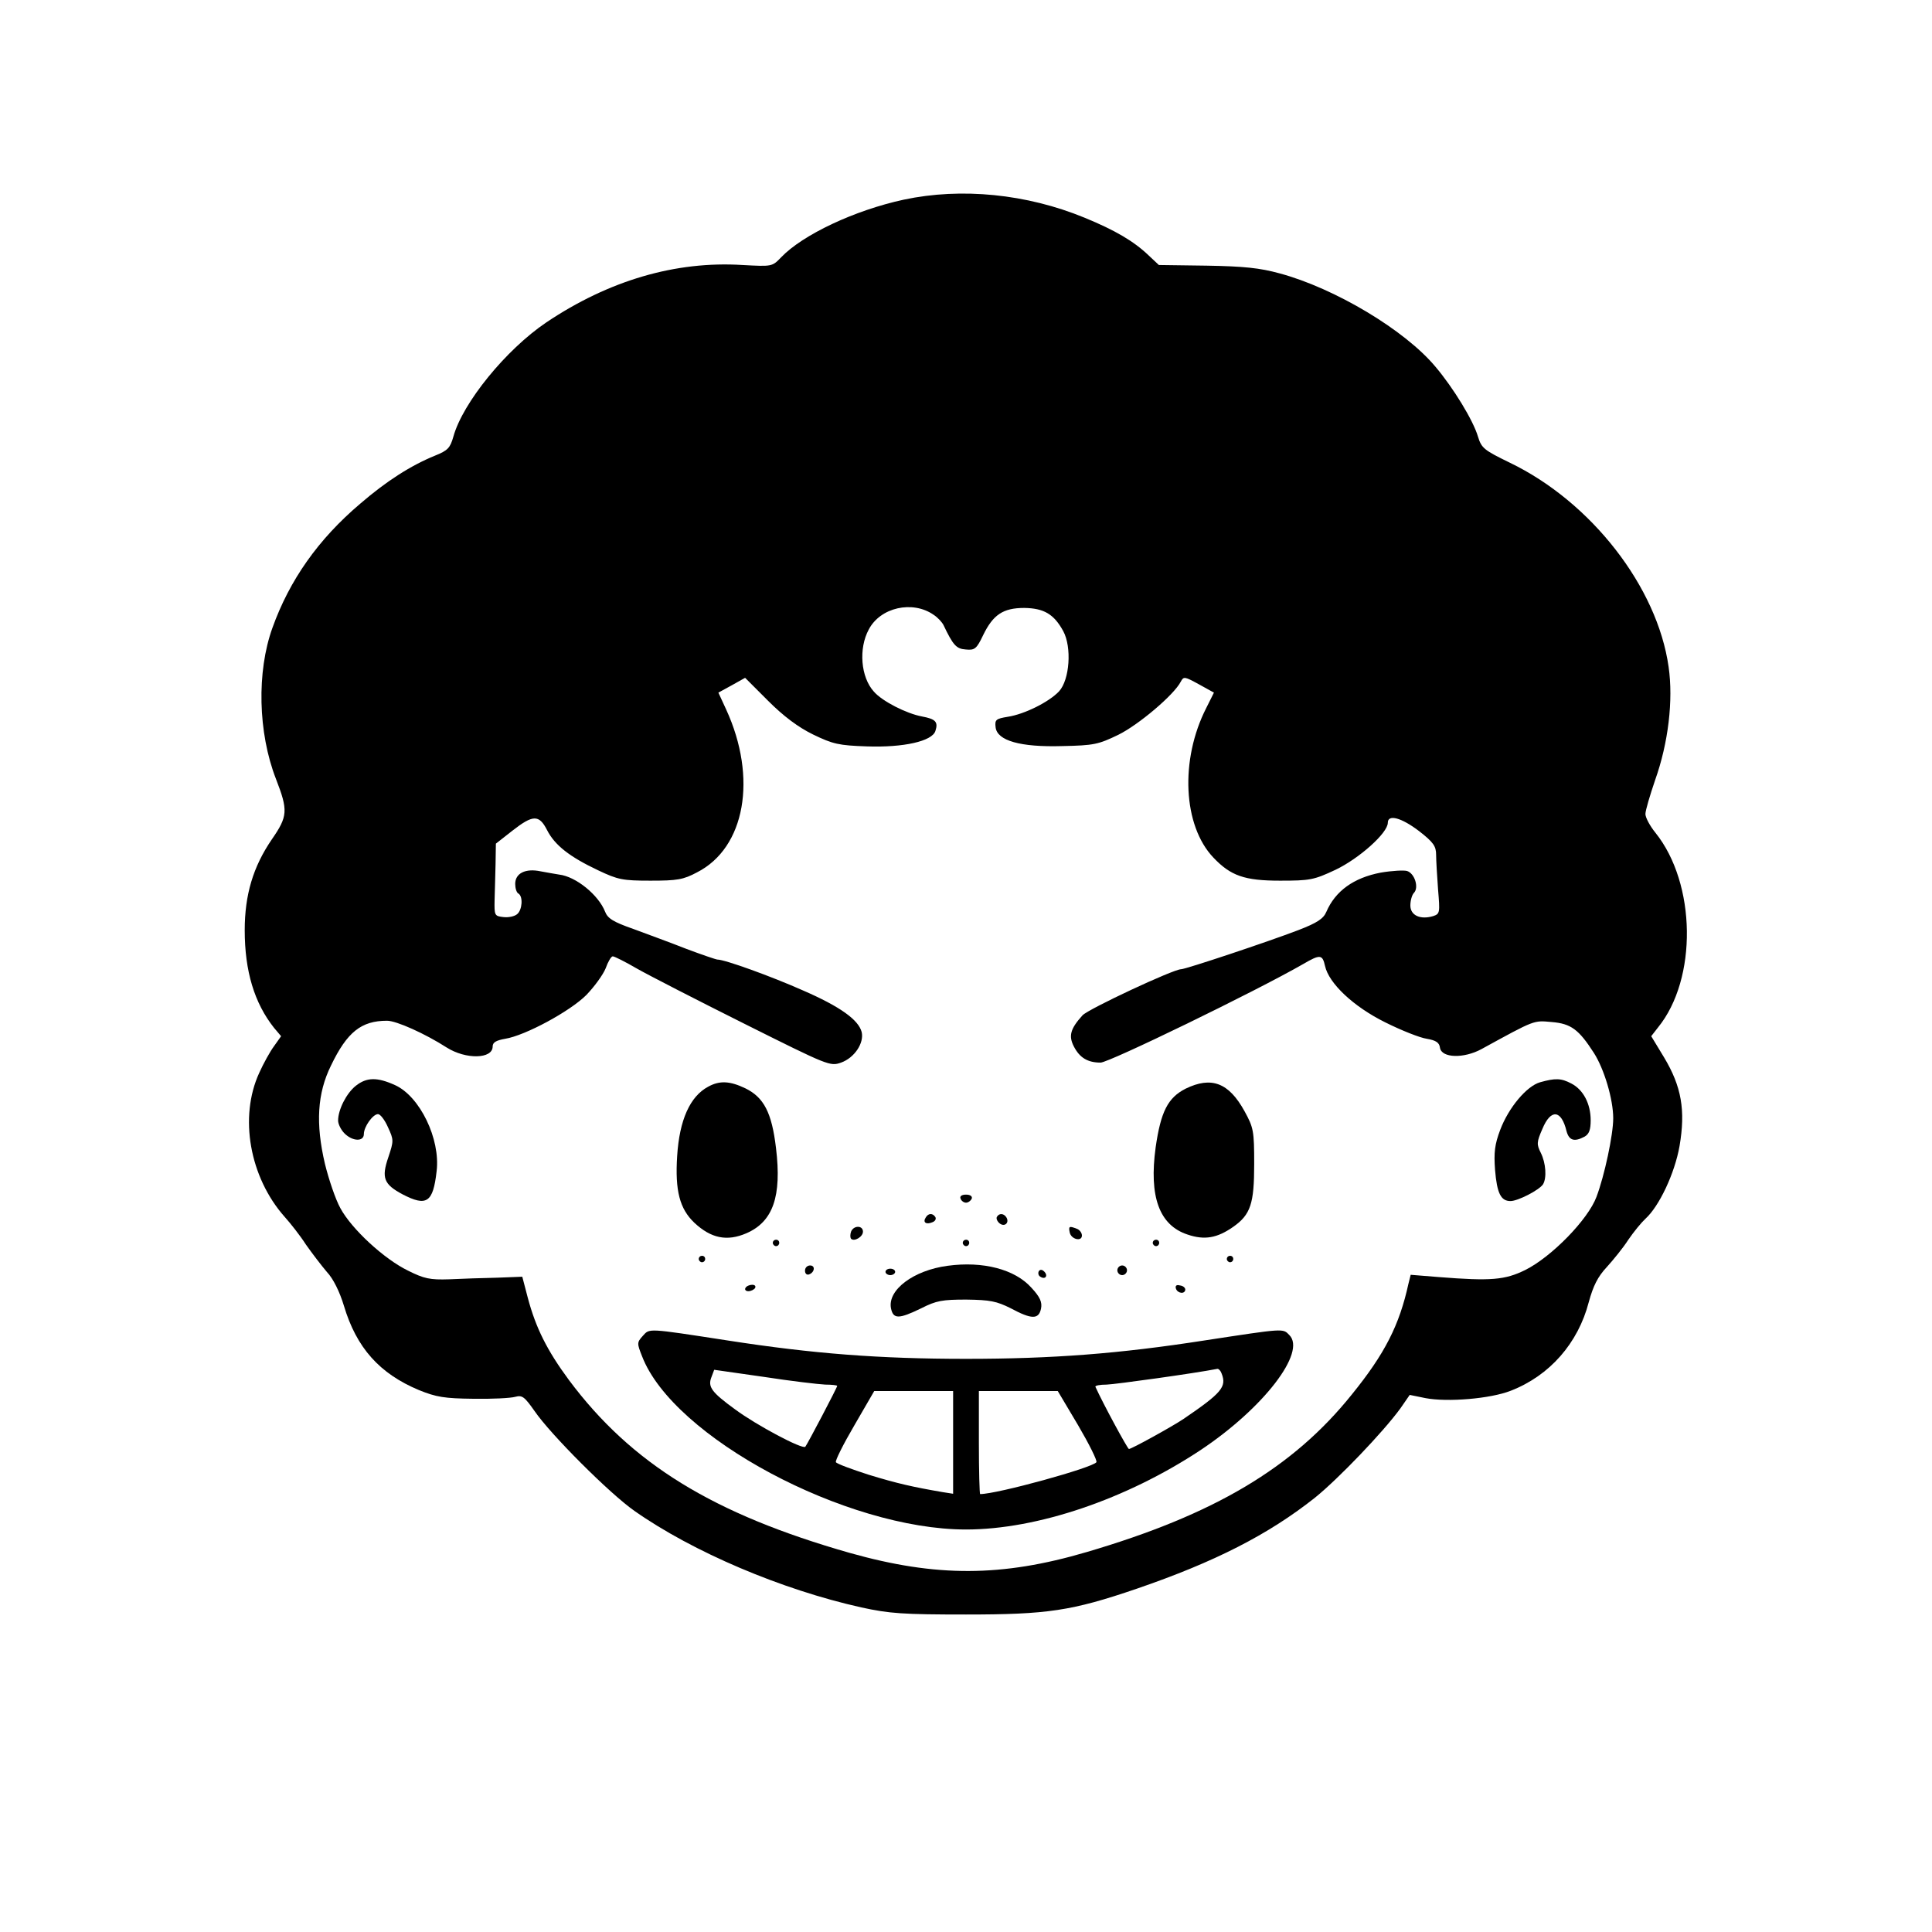
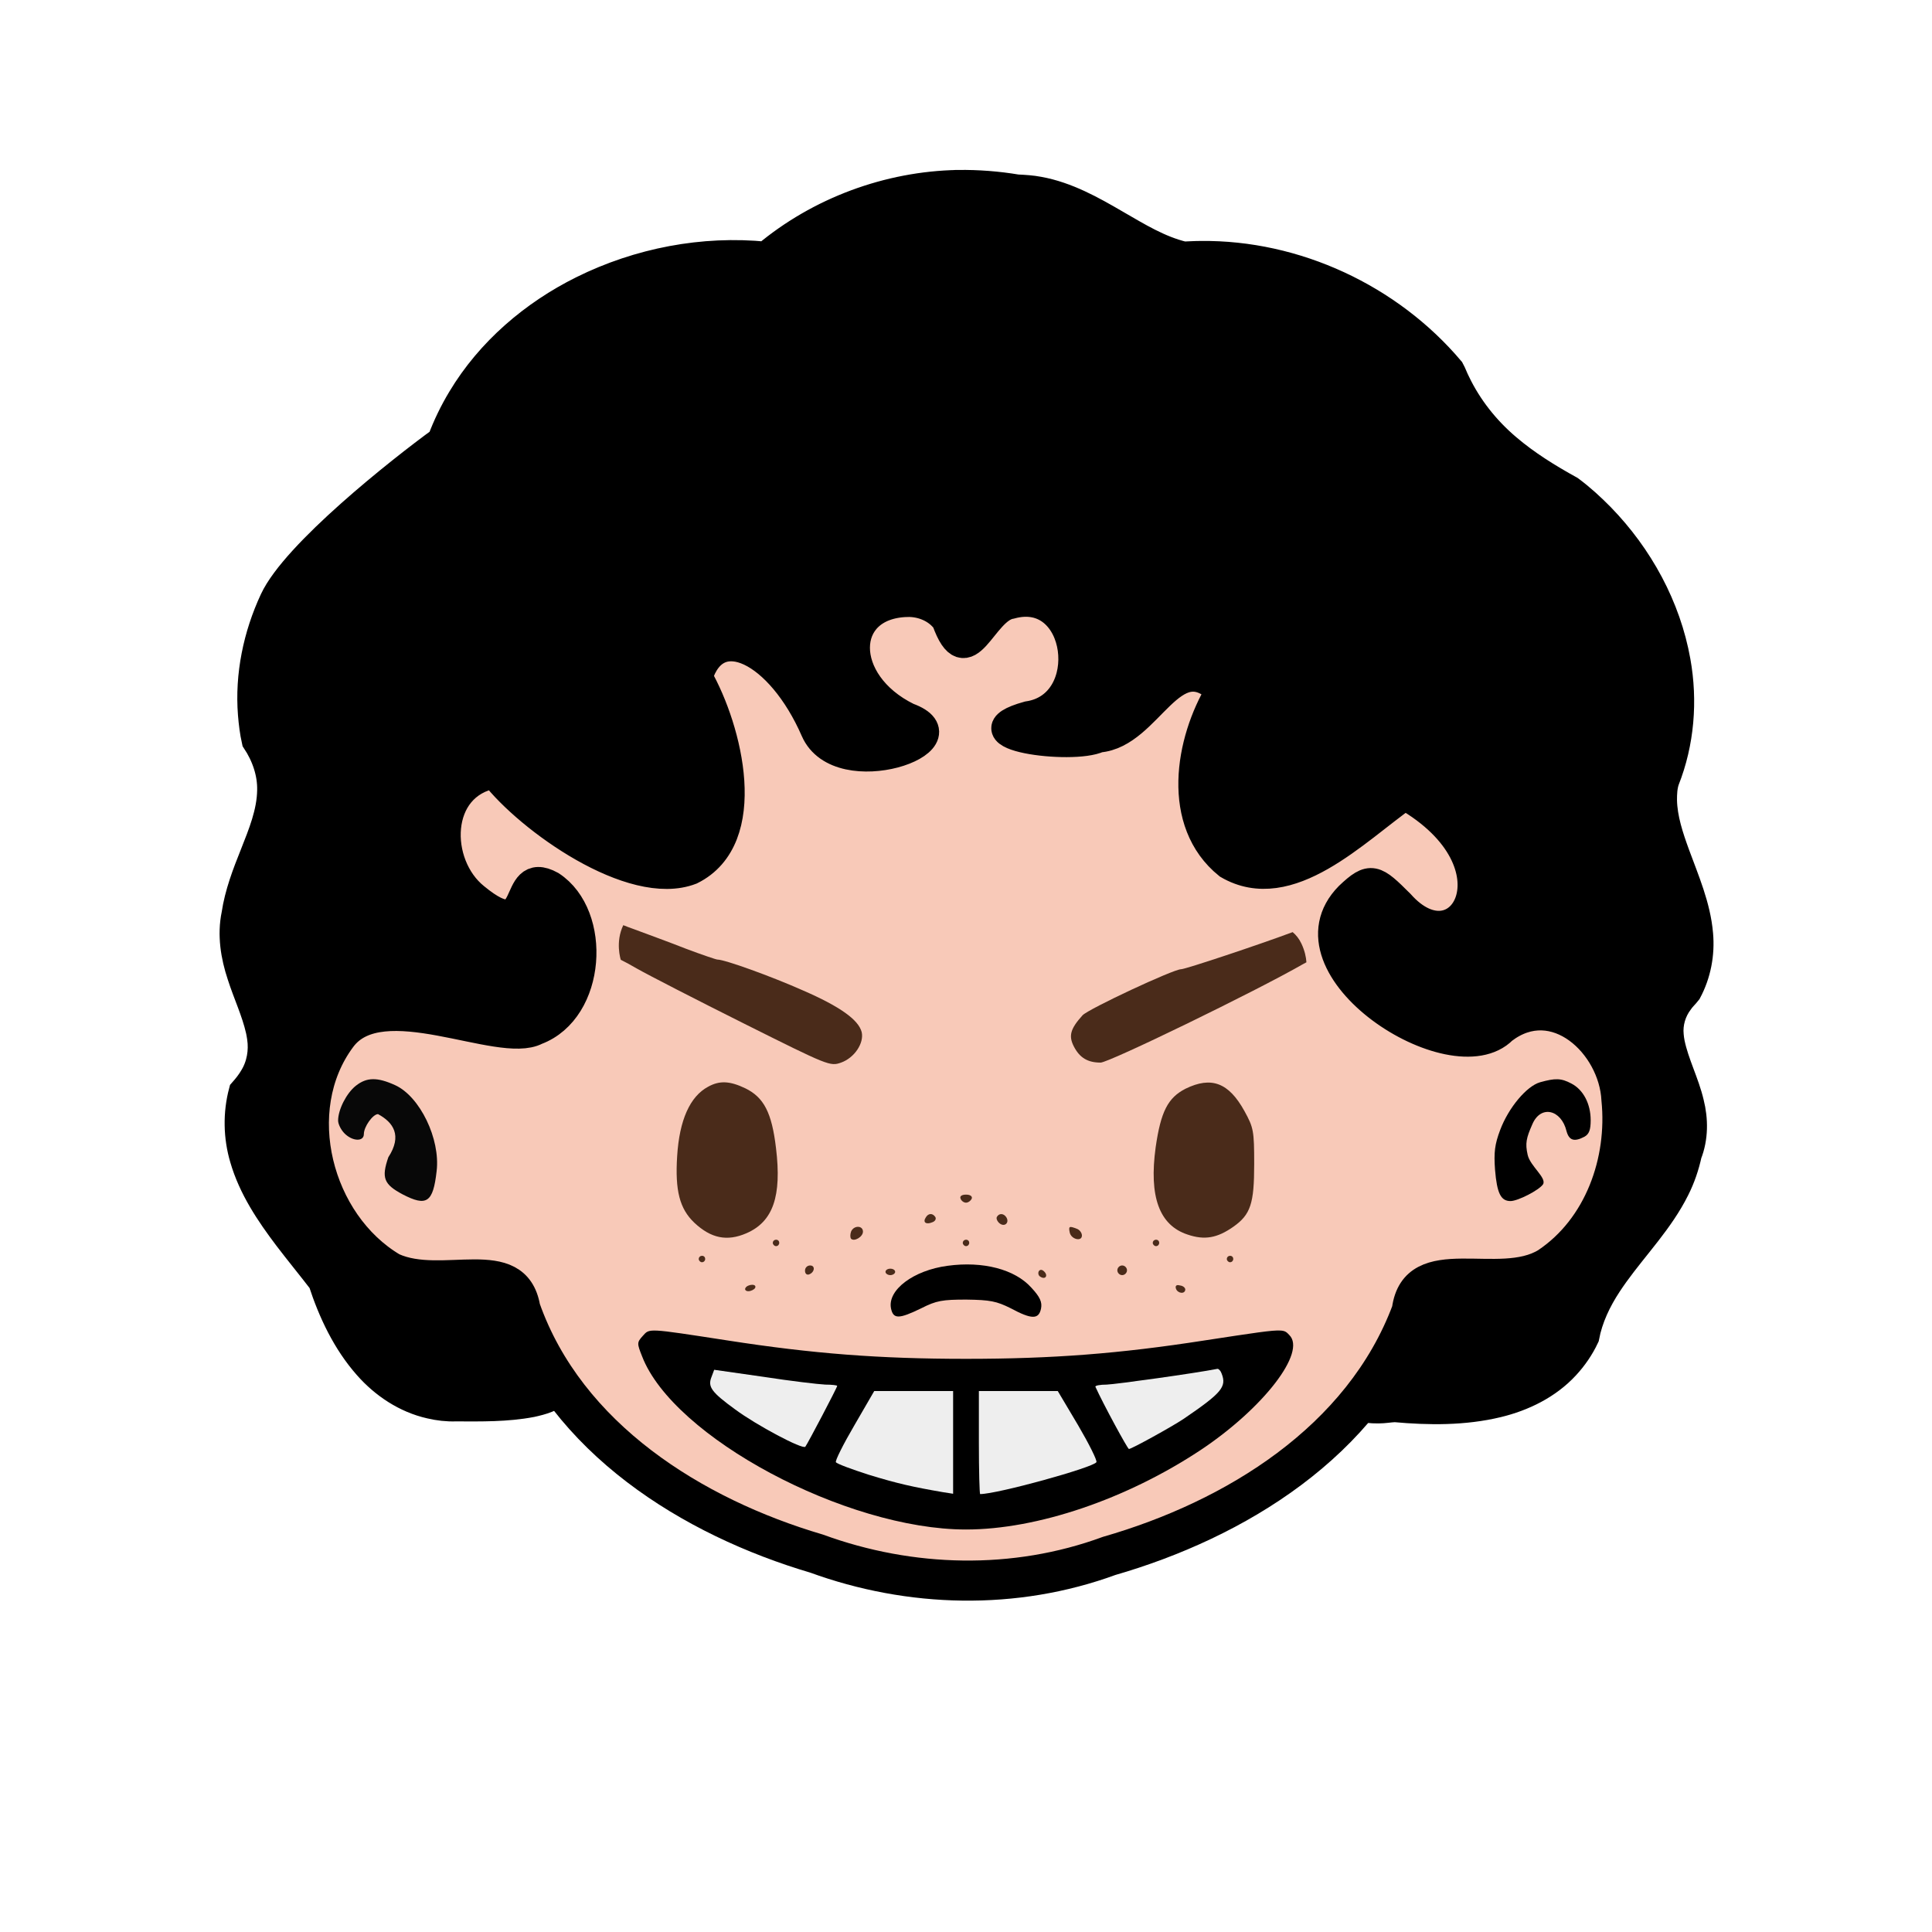
- <svg xmlns="http://www.w3.org/2000/svg" version="1.0" width="600pt" height="600pt" viewBox="0 0 600 600" preserveAspectRatio="xMidYMid meet">
-   <g transform="translate(0,600) scale(0.1,-0.1)" fill="{{colors.primary.default.hex}}" stroke="none">
-     <path d="M2807 5380 c-153 -33 -314 -109 -381 -179 -28 -29 -28 -29 -120 -24 -208 13 -415 -48 -609 -178 -126 -85 -260 -250 -289 -355 -10 -35 -17 -43 -57 -59 -76 -31 -152 -80 -232 -149 -131 -111 -220 -238 -273 -386 -49 -136 -45 -325 11 -469 38 -98 37 -116 -13 -188 -58 -85 -84 -172 -84 -282 0 -127 30 -226 91 -303 l22 -26 -22 -31 c-12 -16 -33 -54 -46 -83 -63 -137 -30 -324 79 -447 18 -20 48 -58 66 -86 19 -27 48 -65 65 -85 20 -21 40 -62 53 -105 39 -131 111 -211 233 -262 54 -22 80 -26 169 -27 58 -1 116 2 130 6 22 6 29 0 60 -44 50 -73 233 -256 310 -310 182 -128 458 -245 705 -300 87 -19 129 -22 325 -22 253 0 328 11 530 80 242 83 409 168 554 283 73 59 211 203 265 277 l29 42 49 -10 c68 -13 202 -2 265 23 121 47 209 148 242 275 14 51 28 79 56 109 20 22 51 60 67 85 17 25 41 54 53 65 43 39 91 141 106 226 19 111 6 185 -48 275 l-40 66 21 27 c123 151 119 447 -8 605 -17 21 -31 47 -31 58 0 11 14 58 30 105 41 115 57 248 42 352 -35 248 -240 512 -493 634 -80 39 -88 45 -99 81 -15 51 -77 152 -132 217 -95 114 -313 244 -484 290 -62 17 -111 22 -227 24 l-148 2 -32 30 c-46 44 -104 78 -199 117 -180 74 -382 94 -561 56z m92 -1289 c14 -9 27 -24 31 -32 30 -63 40 -74 69 -76 28 -3 34 2 54 44 31 64 62 85 128 85 61 -1 92 -19 121 -72 27 -50 20 -151 -13 -187 -31 -33 -107 -71 -159 -79 -37 -6 -41 -9 -38 -33 5 -41 76 -62 208 -58 97 2 111 5 173 35 63 31 173 124 194 165 9 17 12 16 56 -8 l47 -26 -24 -48 c-82 -161 -72 -365 22 -464 54 -57 97 -72 207 -72 93 0 105 2 173 34 73 35 162 114 162 146 0 27 42 16 97 -26 45 -35 53 -47 53 -74 0 -17 3 -66 6 -107 6 -72 6 -76 -15 -83 -40 -12 -71 2 -71 33 0 15 5 33 11 39 16 16 3 60 -21 68 -10 3 -47 1 -82 -5 -84 -16 -141 -57 -169 -122 -9 -21 -28 -34 -88 -57 -94 -36 -349 -121 -363 -121 -24 0 -287 -123 -306 -143 -38 -42 -44 -64 -27 -97 18 -35 43 -50 83 -50 26 0 481 221 629 306 53 31 60 30 68 -6 12 -54 88 -126 187 -175 50 -25 108 -48 129 -51 29 -5 39 -12 41 -28 5 -32 74 -34 129 -4 168 92 161 89 218 84 60 -5 84 -23 131 -96 32 -50 60 -144 60 -203 0 -51 -27 -178 -52 -244 -26 -70 -139 -186 -221 -227 -63 -31 -106 -35 -269 -22 l-87 7 -7 -28 c-28 -128 -73 -217 -176 -344 -183 -228 -428 -373 -823 -489 -265 -78 -468 -78 -735 -3 -425 121 -679 277 -873 537 -68 92 -103 162 -128 256 l-17 65 -78 -3 c-44 -1 -110 -3 -149 -5 -60 -2 -78 2 -128 27 -74 36 -175 129 -210 194 -15 27 -36 89 -48 138 -29 124 -24 218 19 305 50 104 94 139 174 139 29 0 118 -40 185 -83 60 -38 143 -36 143 3 0 13 11 19 39 24 62 10 201 85 252 136 25 26 52 63 60 83 7 20 17 37 22 37 5 0 39 -17 75 -38 37 -21 187 -98 333 -171 262 -131 267 -133 301 -121 42 15 72 61 64 95 -10 38 -67 79 -182 129 -99 44 -243 96 -266 96 -4 0 -48 15 -96 33 -48 19 -122 46 -165 62 -63 22 -80 33 -88 54 -20 51 -90 109 -143 115 -11 2 -37 6 -57 10 -47 10 -79 -6 -79 -39 0 -13 4 -27 10 -30 15 -9 12 -51 -4 -64 -8 -7 -27 -11 -43 -9 -27 3 -28 5 -27 53 1 28 2 78 3 112 l1 63 51 40 c64 50 83 51 108 2 24 -47 70 -83 159 -125 61 -29 76 -32 162 -32 83 0 102 3 145 26 149 76 188 293 90 506 l-24 52 42 23 41 23 71 -71 c48 -48 93 -82 140 -105 62 -30 80 -34 167 -37 114 -4 203 16 213 48 9 28 1 37 -42 45 -48 9 -123 47 -149 77 -41 45 -48 134 -16 193 36 69 136 91 201 46z" />
-     <path d="M1105 2628 c-29 -23 -55 -74 -55 -108 0 -11 9 -29 20 -40 25 -25 60 -26 60 -2 0 23 28 62 44 62 7 0 21 -18 31 -41 18 -39 18 -42 1 -93 -22 -64 -14 -84 44 -115 75 -39 95 -26 106 72 12 100 -52 232 -129 267 -55 25 -88 25 -122 -2z" />
-     <path d="M4783 2639 c-42 -12 -98 -79 -124 -148 -17 -45 -20 -70 -16 -124 6 -73 18 -97 48 -97 23 0 89 34 101 52 12 20 9 66 -7 98 -13 26 -13 33 5 74 26 63 59 60 75 -7 8 -29 24 -34 56 -17 14 8 19 21 19 51 0 51 -23 95 -60 114 -32 17 -50 17 -97 4z" />
-     <path d="M2199 2625 c-56 -30 -89 -103 -96 -215 -7 -108 8 -164 53 -207 52 -49 102 -59 162 -33 83 36 110 115 92 264 -13 111 -38 158 -95 186 -48 23 -80 25 -116 5z" />
-     <path d="M3682 2619 c-55 -28 -77 -71 -93 -182 -21 -153 11 -242 99 -271 53 -18 92 -11 142 24 54 38 65 72 65 195 0 103 -2 113 -30 164 -49 89 -103 109 -183 70z" />
-     <path d="M2983 2278 c2 -7 10 -13 17 -13 7 0 15 6 18 13 2 7 -5 12 -18 12 -13 0 -20 -5 -17 -12z" />
-     <path d="M2875 2219 c-10 -15 1 -23 20 -15 9 3 13 10 10 16 -8 13 -22 13 -30 -1z" />
-     <path d="M3096 2221 c-3 -5 1 -14 8 -20 16 -13 32 2 21 19 -8 12 -22 13 -29 1z" />
-     <path d="M2643 2175 c-3 -9 -3 -18 0 -22 10 -10 37 6 37 22 0 20 -29 20 -37 0z" />
-     <path d="M3322 2173 c4 -22 38 -30 38 -10 0 8 -7 18 -16 21 -23 9 -26 8 -22 -11z" />
-     <path d="M2400 2140 c0 -5 5 -10 10 -10 6 0 10 5 10 10 0 6 -4 10 -10 10 -5 0 -10 -4 -10 -10z" />
-     <path d="M2990 2140 c0 -5 5 -10 10 -10 6 0 10 5 10 10 0 6 -4 10 -10 10 -5 0 -10 -4 -10 -10z" />
-     <path d="M3580 2140 c0 -5 5 -10 10 -10 6 0 10 5 10 10 0 6 -4 10 -10 10 -5 0 -10 -4 -10 -10z" />
-     <path d="M2170 2090 c0 -5 5 -10 10 -10 6 0 10 5 10 10 0 6 -4 10 -10 10 -5 0 -10 -4 -10 -10z" />
-     <path d="M3810 2090 c0 -5 5 -10 10 -10 6 0 10 5 10 10 0 6 -4 10 -10 10 -5 0 -10 -4 -10 -10z" />
-     <path d="M2943 2069 c-106 -14 -187 -75 -176 -132 7 -34 24 -34 94 0 47 24 66 27 140 27 74 -1 94 -5 138 -27 65 -35 87 -35 94 -1 4 20 -3 36 -30 65 -51 57 -150 83 -260 68z" />
-     <path d="M2500 2054 c0 -9 5 -14 12 -12 18 6 21 28 4 28 -9 0 -16 -7 -16 -16z" />
-     <path d="M3470 2055 c0 -8 7 -15 15 -15 8 0 15 7 15 15 0 8 -7 15 -15 15 -8 0 -15 -7 -15 -15z" />
-     <path d="M2750 2050 c0 -5 7 -10 15 -10 8 0 15 5 15 10 0 6 -7 10 -15 10 -8 0 -15 -4 -15 -10z" />
-     <path d="M3226 2052 c-3 -6 -1 -14 5 -17 15 -10 25 3 12 16 -7 7 -13 7 -17 1z" />
-     <path d="M2315 2000 c-3 -5 1 -10 9 -10 8 0 18 5 21 10 3 6 -1 10 -9 10 -8 0 -18 -4 -21 -10z" />
-     <path d="M3652 1998 c5 -15 28 -18 29 -3 0 6 -7 12 -17 13 -10 3 -15 -1 -12 -10z" />
-     <path d="M1996 1851 c-18 -20 -18 -23 -2 -63 96 -251 633 -538 1006 -538 221 0 498 94 729 247 195 130 329 304 275 357 -20 21 -15 21 -264 -17 -264 -41 -471 -57 -740 -57 -269 0 -476 16 -740 57 -253 39 -242 38 -264 14z m567 -151 c20 0 37 -2 37 -4 0 -5 -92 -180 -99 -189 -9 -9 -152 67 -218 116 -73 53 -85 70 -74 99 l9 24 154 -22 c84 -13 170 -23 191 -24z m1231 34 c16 -41 0 -60 -119 -141 -36 -24 -161 -93 -169 -93 -4 0 -80 140 -104 193 -2 4 14 7 35 7 28 1 273 35 344 49 4 0 10 -6 13 -15z m-834 -214 l0 -159 -32 5 c-93 16 -142 27 -230 54 -53 17 -99 34 -102 39 -3 4 23 56 57 114 l62 107 123 0 122 0 0 -160z m388 54 c34 -58 60 -110 57 -115 -11 -17 -308 -99 -361 -99 -2 0 -4 72 -4 160 l0 160 123 0 122 0 63 -106z" />
+ <svg xmlns="http://www.w3.org/2000/svg" version="1.0" width="600pt" height="600pt" viewBox="0 0 600 600" preserveAspectRatio="xMidYMid meet" id="svg23">
+   <defs id="defs23">
+     <linearGradient id="swatch25">
+       <stop style="stop-color:#7bc144;stop-opacity:1;" offset="0" id="stop25" />
+       <stop style="stop-color:#7bc144;stop-opacity:1;" offset="1" id="stop26" />
+     </linearGradient>
+   </defs>
+   <path id="path23" style="opacity:1;fill:#f8c9b8;fill-opacity:1;stroke:#000000;stroke-width:15.8;stroke-dasharray:none;stroke-opacity:1" d="m 281.617,187.059 c -21.208,0.658 -19.253,33.377 0.252,35.708 19.489,7.047 -21.777,11.334 -28.699,3.996 -10.69,-4.765 -24.289,-27.763 -31.031,-10.157 9.315,16.373 12.298,43.722 -7.585,53.603 -18.235,7.046 -37.401,-3.593 -48.109,-17.499 -15.893,1.001 -18.948,25.394 -10.514,33.573 13.037,7.992 2.209,-18.382 15.15,-11.248 14.259,9.328 12.563,38.494 -4.58,44.952 -11.332,5.956 -48.16,-14.374 -60.498,2.498 -16.534,22.259 -7.356,57.333 15.966,71.112 15.411,6.986 38.167,-5.648 41.27,12.528 13.846,39.291 52.597,63.484 90.894,74.772 28.811,10.531 60.882,11.338 89.792,0.717 38.933,-11.22 78.084,-35.244 92.866,-74.794 2.602,-19.765 28.82,-5.727 43.38,-14.752 16.368,-10.953 23.642,-31.573 21.713,-50.588 -0.856,-17.146 -18.978,-34.193 -35.184,-21.787 -15.393,15.653 -69.54,-19.147 -47.689,-41.322 6.741,-6.398 16.802,-9.744 15.762,2.394 18.646,20.994 19.953,-30.698 0.484,-24.654 -15.81,9.628 -34.999,23.346 -53.832,12.354 -16.227,-13.108 -12.074,-38.071 -2.44,-53.976 -15.154,-14.685 -22.155,13.462 -37.793,14.662 -8.216,3.919 -43.488,-0.821 -21.899,-6.83 21.529,-3.147 16.871,-40.786 -5.409,-34.651 -8.986,1.432 -13.546,23.056 -20.015,4.998 -2.779,-3.817 -7.613,-5.768 -12.25,-5.607 z" />
+   <path id="path42" style="fill:{{colors.on_primary.default.hex}};stroke:#000000;stroke-width:8.7;stroke-dasharray:none;stroke-opacity:1" d="m 297.557,57.131 c -21.658,0.388 -43.129,8.348 -59.729,22.279 -19.452,-1.952 -39.388,1.888 -56.883,10.559 -15.304,7.59 -28.842,19.164 -37.662,33.889 -2.48,4.116 -4.58,8.462 -6.257,12.966 -12.711,9.256 -45.329,35.062 -52.063,49.558 -5.12,10.999 -7.676,23.276 -6.721,35.408 0.227,2.754 0.558,5.526 1.163,8.215 3.018,4.548 4.929,9.934 4.805,15.435 -0.099,6.977 -2.822,13.533 -5.34,19.926 -2.419,6.038 -4.783,12.176 -5.741,18.645 -1.315,6.297 -0.266,12.828 1.748,18.858 1.83,5.742 4.473,11.225 5.801,17.124 0.122,0.589 0.298,1.501 0.392,2.224 0.641,4.234 -0.133,8.686 -2.368,12.359 -0.932,1.611 -2.093,3.075 -3.326,4.464 -1.804,6.773 -1.665,14.024 0.332,20.738 2.626,9.065 7.964,17.026 13.604,24.477 3.501,4.602 7.184,9.062 10.703,13.65 3.088,9.487 7.442,18.755 14.095,26.283 5.118,5.816 11.891,10.332 19.505,12.051 2.595,0.62 5.262,0.924 7.93,0.837 7.836,0.026 15.748,0.176 23.48,-1.294 3.195,-0.702 6.62,-1.609 8.93,-4.084 1.181,-1.299 1.782,-3.159 1.493,-4.878 -1.903,-2.77 -3.585,-5.689 -5.231,-8.612 -0.597,-0.443 -0.724,-1.136 -0.874,-1.819 -1.737,-3.444 -3.338,-6.967 -4.65,-10.672 -0.584,-3.587 -2.355,-7.179 -5.551,-9.107 -3.73,-2.303 -8.279,-2.457 -12.537,-2.443 -6.76,0.056 -13.643,0.929 -20.304,-0.672 -1.938,-0.466 -3.835,-1.172 -5.441,-2.378 -9.748,-6.481 -16.578,-16.819 -19.729,-28.007 -1.157,-4.031 -1.768,-8.203 -1.985,-12.387 -0.068,-1.023 -0.039,-2.361 0.004,-3.45 0.034,-1.061 0.115,-2.129 0.205,-3.264 0.655,-6.695 2.588,-13.434 6.541,-18.952 1.853,-2.487 4.08,-4.826 6.96,-6.104 2.937,-1.488 6.29,-1.68 9.52,-1.787 8.538,-0.023 16.875,2.083 25.2,3.715 4.903,0.93 9.875,1.988 14.893,1.66 1.847,-0.101 3.629,-0.65 5.288,-1.445 5.755,-2.392 10.016,-7.503 12.3,-13.202 2.932,-7.29 3.311,-15.648 0.814,-23.118 -1.569,-4.693 -4.556,-9.011 -8.795,-11.656 -1.288,-0.959 -2.334,-2.345 -3.93,-2.813 -2.467,0.624 -5.064,1.526 -6.727,3.561 -3.382,-10.484 -6.751,-20.972 -10.154,-31.449 0.542,-0.177 1.094,-0.32 1.648,-0.449 5.362,6.507 11.887,11.961 18.734,16.838 7.776,5.391 16.172,10.112 25.325,12.692 5.693,1.552 11.906,2.228 17.585,0.254 5.363,-2.284 9.46,-7.021 11.461,-12.444 2.548,-6.784 2.543,-14.232 1.591,-21.327 -1.258,-8.831 -4.003,-17.443 -7.947,-25.439 -0.414,-0.813 -0.829,-1.627 -1.279,-2.421 1.022,-3.059 2.874,-6.237 6.074,-7.369 3.303,-1.131 6.851,0.148 9.71,1.858 0.874,0.525 1.722,1.116 2.447,1.675 5.662,4.429 9.847,10.462 13.147,16.783 1.207,2.33 2.183,4.771 3.503,7.043 1.205,2.256 2.409,4.512 3.614,6.768 4.566,2.008 9.788,2.421 14.614,1.165 6.079,-1.565 11.617,-5.232 15.417,-10.229 0.735,-0.984 1.232,-2.123 2.255,-2.853 1.571,-1.505 3.399,-2.786 4.687,-4.559 0.465,-0.723 0.466,-1.786 -0.273,-2.322 -0.374,-0.576 -1.19,-0.247 -1.767,-0.407 -1.158,-0.086 -2.272,-0.186 -3.336,-0.318 -4.774,-0.605 -9.636,-1.51 -13.917,-3.807 -2.046,-1.11 -3.988,-2.779 -4.621,-5.102 -1.993,-3.656 -3.209,-8.119 -1.792,-12.189 1.132,-3.328 4.187,-5.618 7.453,-6.623 2.21,-0.717 4.545,-1.025 6.861,-1.085 3.828,0.094 7.736,1.744 10.082,4.842 0.405,0.972 0.698,2.042 1.303,2.896 1.943,1.973 4.081,4.204 6.977,4.554 0.605,0.064 1.092,-0.55 1.601,-0.847 1.957,-1.622 3.5,-3.683 5.065,-5.662 0.399,-0.817 0.581,-1.782 1.397,-2.3 2.73,-2.496 6.458,-4.288 10.228,-3.66 2.129,0.406 4.325,0.862 6.117,2.162 3.958,2.729 5.938,7.542 6.373,12.199 0.831,4.287 0.09,9.092 -2.892,12.428 -1.481,1.639 -3.04,3.284 -5.069,4.246 -1.596,0.87 -3.395,1.204 -5.148,1.578 -1.809,0.561 -3.693,1.1 -5.27,2.172 -1.246,0.916 -2.019,2.705 -1.189,4.143 1.095,1.851 3.306,2.556 5.246,3.158 3.19,0.9 6.515,1.197 9.81,1.426 4.368,0.259 8.79,0.067 13.084,-0.794 0.889,-0.306 1.768,-0.565 2.699,-0.699 2.667,-0.636 5.253,-1.887 7.201,-3.845 4.004,-3.311 7.747,-6.931 11.835,-10.143 2.39,-2.188 5.161,-4.449 8.55,-4.589 1.178,-0.256 2.45,0.005 3.358,0.816 1.187,0.569 2.291,1.304 3.286,2.166 -1.76,3.457 -3.541,6.932 -4.803,10.628 -1.517,4.303 -2.512,8.79 -3.051,13.317 -0.402,4.153 -0.283,8.366 0.48,12.456 0.831,4.385 2.486,8.717 5.13,12.375 2.191,3.093 5.132,5.676 8.483,7.444 5.244,2.333 11.28,2.372 16.744,0.806 7.531,-2.117 14.172,-6.466 20.456,-10.997 5.37,-3.906 10.471,-8.168 15.857,-12.053 6.345,3.761 12.284,8.623 16.067,15.049 2.576,4.392 4.082,9.761 2.741,14.802 -0.827,3.279 -3.305,6.356 -6.749,7.011 -1.84,0.391 -3.745,0.04 -5.484,-0.606 -2.653,0.774 -5.315,-0.569 -7.442,-2.062 -0.32,-0.324 0.328,-0.918 0.387,-1.354 0.08,-0.517 0.879,-1.173 0.273,-1.559 -2.417,-2.309 -4.661,-4.906 -7.599,-6.576 -1.008,-0.523 -2.185,-0.865 -3.311,-0.735 -3.506,1.744 -6.778,4.053 -9.393,6.978 -2.758,3.625 -4.013,8.352 -3.306,12.861 0.899,6.014 4.401,11.289 8.494,15.638 5.573,5.849 12.465,10.383 19.899,13.505 3.776,0.922 7.575,1.775 11.275,2.975 5.294,-0.432 10.321,-2.285 15.369,-3.807 3.547,-2.754 8.1,-4.411 12.62,-3.828 1.561,0.147 3.053,0.654 4.531,1.129 3.428,0.433 6.574,2.389 8.549,5.211 1.054,1.377 1.747,2.977 2.514,4.515 2.757,4.246 4.41,9.214 4.613,14.28 0.255,2.728 0.3,5.473 0.173,8.209 -0.027,0.432 -0.075,1.239 -0.119,1.814 -0.847,10.447 -4.458,20.782 -10.946,29.076 -0.646,0.814 -1.476,1.814 -2.248,2.654 -0.801,0.873 -1.859,1.952 -2.729,2.733 -1.484,1.37 -3.086,2.647 -4.68,3.747 -3.96,2.704 -8.89,3.336 -13.571,3.516 -6.379,0.277 -12.815,-0.536 -19.152,0.48 -3.67,0.581 -7.397,2.245 -9.494,5.443 -1.358,1.966 -2.01,4.317 -2.381,6.648 -0.696,1.899 -1.593,3.73 -2.34,5.598 -0.072,1.782 -1.053,3.366 -1.883,4.894 -1.345,2.33 -3.093,4.389 -4.433,6.72 -1.568,2.48 -3.213,4.827 -5.003,7.186 -0.737,1.588 -1.081,3.698 0.225,5.098 1.593,1.645 4.073,1.695 6.215,1.689 1.708,0.005 3.404,-0.318 5.098,-0.395 10.62,0.964 21.478,1.068 31.904,-1.445 7.907,-1.911 15.568,-5.647 21.14,-11.686 2.468,-2.657 4.552,-5.694 6.093,-8.972 1.111,-5.933 3.763,-11.467 7.066,-16.48 0.635,-0.962 1.428,-2.124 2.159,-3.137 6.305,-8.758 13.994,-16.612 18.84,-26.351 1.732,-3.427 2.977,-7.089 3.797,-10.834 1.987,-5.028 1.987,-10.652 0.675,-15.848 -1.492,-6.337 -4.629,-12.164 -5.958,-18.545 -0.163,-0.792 -0.304,-1.847 -0.351,-2.489 -0.376,-3.768 0.767,-7.615 3.064,-10.616 0.73,-1.083 1.731,-1.964 2.515,-2.988 2.906,-5.416 4.101,-11.683 3.544,-17.794 -0.739,-8.677 -4.273,-16.743 -7.24,-24.827 -1.936,-5.333 -3.843,-10.958 -3.971,-16.755 -0.004,-2.111 0.082,-4.288 0.778,-6.295 4.611,-11.639 5.644,-24.566 3.44,-36.859 -3.005,-16.907 -11.618,-32.594 -23.549,-44.856 -2.978,-3.024 -6.122,-5.91 -9.531,-8.439 -6.875,-3.798 -13.546,-7.909 -19.553,-13.035 -6.589,-5.591 -12.084,-12.501 -15.805,-20.315 -0.65,-1.249 -1.1,-2.612 -1.774,-3.835 -18.963,-22.455 -48.115,-36.063 -77.547,-35.731 -1.772,-7.22e-4 -3.549,0.13 -5.313,0.186 -7.62,-1.805 -14.351,-5.997 -21.06,-9.862 -7.502,-4.377 -15.279,-8.733 -23.925,-10.304 -2.233,-0.433 -4.509,-0.562 -6.773,-0.668 -6.036,-1.014 -12.162,-1.483 -18.282,-1.404 z M 144.906,257.42 c 2.086,7.416 4.223,14.818 6.242,22.252 -2.841,-1.986 -5.53,-4.305 -7.343,-7.3 -3.676,-5.871 -4.899,-13.418 -2.646,-20.034 0.377,-1.067 0.846,-2.104 1.427,-3.076 0.773,2.719 1.547,5.439 2.32,8.158 z" />
+   <path id="path1" style="opacity:1;fill:#f8c9b8;fill-opacity:1;stroke:#000000;stroke-width:9.1;stroke-dasharray:none;stroke-opacity:1" d="m 281.617,187.059 c -21.208,0.658 -21.542,25.028 0.252,35.708 19.489,7.047 -21.104,21.433 -28.699,3.996 -10.824,-24.828 -30.753,-34.9 -36.417,-16.486 9.315,16.373 17.684,50.05 -2.199,59.932 -18.235,7.046 -50.327,-15.981 -61.036,-29.887 -18.791,3.339 -18.869,28.145 -6.056,38.419 19.365,15.937 10.677,-10.84 23.618,-3.706 14.259,9.328 12.563,38.494 -4.58,44.952 -11.332,5.956 -48.16,-14.374 -60.498,2.498 -16.534,22.259 -7.356,57.333 15.966,71.112 15.411,6.986 38.167,-5.648 41.27,12.528 13.846,39.291 52.597,63.484 90.894,74.772 28.811,10.531 60.882,11.338 89.792,0.717 38.933,-11.22 78.084,-35.244 92.866,-74.794 2.602,-19.765 28.82,-5.727 43.38,-14.752 16.368,-10.953 23.642,-31.573 21.713,-50.588 -0.856,-17.146 -18.978,-34.193 -35.184,-21.787 -15.393,15.653 -69.54,-19.147 -47.689,-41.322 6.741,-6.398 7.847,-5.502 15.762,2.394 18.646,20.994 38.718,-12.487 1.542,-33.776 -15.339,10.773 -36.057,32.469 -54.89,21.476 -16.227,-13.108 -12.074,-38.071 -2.44,-53.976 -15.154,-14.685 -22.155,13.462 -37.793,14.662 -8.216,3.919 -43.488,-0.821 -21.899,-6.83 21.529,-3.147 16.871,-40.786 -5.409,-34.651 -8.986,1.432 -13.546,23.056 -20.015,4.998 -2.779,-3.817 -7.613,-5.768 -12.25,-5.607 z" />
+   <path d="m 397.733,413.213 c -2.53,-0.179 -8.171,0.711 -23.733,3.086 -26.4,4.1 -47.1,5.7 -74,5.7 -26.9,0 -47.6,-1.6 -74,-5.7 -25.3,-3.9 -24.201,-3.8 -26.401,-1.4 -1.8,2 -1.799,2.3 -0.199,6.3 9.6,25.1 63.3,53.801 100.6,53.801 22.1,0 49.799,-9.4 72.899,-24.7 19.5,-13 32.901,-30.4 27.501,-35.7 -0.75,-0.787 -1.149,-1.28 -2.667,-1.387 z" style="fill:#000000;fill-opacity:1;stroke:#257325;stroke-width:0;stroke-dasharray:none;stroke-opacity:0.652" id="path26" />
+   <path style="fill:#4a2b1a;fill-opacity:1;stroke:#257325;stroke-width:0;stroke-dasharray:none;stroke-opacity:0.652" d="m 401.445,289.478 c -10.184,3.808 -33.3,11.522 -34.645,11.522 -2.4,0 -28.699,12.3 -30.599,14.3 -3.8,4.2 -4.401,6.4 -2.701,9.7 1.8,3.5 4.3,5 8.3,5 2.6,0 48.1,-22.101 62.9,-30.601 0.425,-0.248 0.653,-0.344 1.021,-0.551 -0.1,-1.603 -0.507,-3.567 -1.547,-5.786 -0.741,-1.581 -1.706,-2.736 -2.729,-3.584 z" id="path41" />
+   <path style="fill:#4a2b1a;fill-opacity:1;stroke:#257325;stroke-width:0;stroke-dasharray:none;stroke-opacity:0.652" d="m 193.567,287.319 c -2.535,5.266 -0.828,10.586 -0.773,10.753 1.382,0.692 3.141,1.64 5.005,2.728 3.7,2.1 18.7,9.801 33.3,17.101 26.2,13.1 26.701,13.3 30.101,12.1 4.2,-1.5 7.2,-6.1 6.4,-9.5 -1,-3.8 -6.701,-7.901 -18.201,-12.901 -9.9,-4.4 -24.3,-9.599 -26.6,-9.599 -0.4,0 -4.799,-1.5 -9.599,-3.3 -4.8,-1.9 -12.2,-4.601 -16.5,-6.201 -1.259,-0.44 -2.212,-0.812 -3.133,-1.181 z" id="path40" />
+   <path d="m 110.5,337.2 c -2.9,2.3 -5.5,7.4 -5.5,10.8 0,1.1 0.9,2.9 2,4 2.5,2.5 6,2.6 6,0.2 0,-2.3 2.8,-6.2 4.4,-6.2 4.762,2.563 7.582,6.663 3.2,13.4 -2.2,6.4 -1.4,8.4 4.4,11.5 7.5,3.9 9.5,2.6 10.6,-7.2 1.2,-10 -5.2,-23.2 -12.9,-26.7 -5.5,-2.5 -8.8,-2.5 -12.2,0.2 z" id="path2" style="fill:#080808;fill-opacity:1;stroke:#257325;stroke-width:0;stroke-dasharray:none;stroke-opacity:0.652" />
+   <path d="m 478.3,336.1 c -4.2,1.2 -9.8,7.9 -12.4,14.8 -1.7,4.5 -2,7 -1.6,12.4 0.6,7.3 1.8,9.7 4.8,9.7 2.3,0 8.9,-3.4 10.1,-5.2 1.2,-2 -3.967,-5.637 -4.767,-9.124 -0.829,-3.61 -0.403,-5.305 1.397,-9.405 2.6,-6.3 9.07,-4.671 10.67,2.029 0.8,2.9 2.4,3.4 5.6,1.7 1.4,-0.8 1.9,-2.1 1.9,-5.1 0,-5.1 -2.3,-9.5 -6,-11.4 -3.2,-1.7 -5,-1.7 -9.7,-0.4 z" id="path3" style="fill:#000000;fill-opacity:1;stroke:#257325;stroke-width:0;stroke-dasharray:none;stroke-opacity:0.652" />
+   <path d="m 219.9,337.5 c -5.6,3 -8.9,10.3 -9.6,21.5 -0.7,10.8 0.8,16.4 5.3,20.7 5.2,4.9 10.2,5.9 16.2,3.3 8.3,-3.6 11,-11.5 9.2,-26.4 -1.3,-11.1 -3.8,-15.8 -9.5,-18.6 -4.8,-2.3 -8,-2.5 -11.6,-0.5 z" id="path4" style="fill:#4a2b1a;fill-opacity:1;stroke:#257325;stroke-width:0;stroke-dasharray:none;stroke-opacity:0.652" />
+   <path d="m 368.2,338.1 c -5.5,2.8 -7.7,7.1 -9.3,18.2 -2.1,15.3 1.1,24.2 9.9,27.1 5.3,1.8 9.2,1.1 14.2,-2.4 5.4,-3.8 6.5,-7.2 6.5,-19.5 0,-10.3 -0.2,-11.3 -3,-16.4 -4.9,-8.9 -10.3,-10.9 -18.3,-7 z" id="path5" style="fill:#4a2b1a;fill-opacity:1;stroke:#257325;stroke-width:0;stroke-dasharray:none;stroke-opacity:0.652" />
+   <path d="m 294.3,393.1 c -10.6,1.4 -18.7,7.5 -17.6,13.2 0.7,3.4 2.4,3.4 9.4,0 4.7,-2.4 6.6,-2.7 14,-2.7 7.4,0.1 9.4,0.5 13.8,2.7 6.5,3.5 8.7,3.5 9.4,0.1 0.4,-2 -0.3,-3.6 -3,-6.5 -5.1,-5.7 -15,-8.3 -26,-6.8 z" id="path16" style="fill:#000000;fill-opacity:1;stroke:#257325;stroke-width:0;stroke-dasharray:none;stroke-opacity:0.652" />
+   <g id="g41">
+     <path d="m 221.799,425.399 -0.899,2.401 c -1.1,2.9 0.1,4.599 7.4,9.899 6.6,4.9 20.9,12.5 21.8,11.6 0.7,-0.9 9.899,-18.399 9.899,-18.899 0,-0.2 -1.7,-0.4 -3.7,-0.4 -2.1,-0.1 -10.699,-1.101 -19.099,-2.401 z" style="fill:#eeeeee;fill-opacity:1;stroke:#257325;stroke-width:0;stroke-dasharray:none;stroke-opacity:0.652" id="path30" />
+     <path d="m 271.5,432 -6.201,10.701 c -3.4,5.8 -6,10.999 -5.7,11.399 0.3,0.5 4.9,2.199 10.2,3.899 8.8,2.7 13.701,3.801 23.001,5.401 l 3.199,0.5 V 448 432 h -12.199 z" style="fill:#eeeeee;fill-opacity:1;stroke:#257325;stroke-width:0;stroke-dasharray:none;stroke-opacity:0.652" id="path29" />
+     <path d="m 378.1,425.101 c -7.1,1.4 -31.599,4.8 -34.399,4.9 -2.1,0 -3.701,0.3 -3.501,0.7 2.4,5.3 10,19.299 10.4,19.299 0.8,0 13.3,-6.9 16.9,-9.3 11.9,-8.1 13.5,-9.999 11.9,-14.099 -0.3,-0.9 -0.901,-1.5 -1.301,-1.5 z" style="fill:#eeeeee;fill-opacity:1;stroke:#257325;stroke-width:0;stroke-dasharray:none;stroke-opacity:0.652" id="path28" />
+     <path d="m 304,432 v 16 c 0,8.8 0.2,15.999 0.4,15.999 5.3,0 35,-8.199 36.1,-9.899 0.3,-0.5 -2.3,-5.7 -5.7,-11.5 L 328.5,432 h -12.201 z" style="fill:#eeeeee;fill-opacity:1;stroke:#257325;stroke-width:0;stroke-dasharray:none;stroke-opacity:0.652" id="path27" />
+   </g>
+   <g id="g30" style="fill:#4a2b1a;fill-opacity:1;stroke:#257325;stroke-width:0;stroke-dasharray:none;stroke-opacity:0.652" transform="matrix(0.1,0,0,-0.1,0,600)">
+     <path d="m 2983,2278 c 2,-7 10,-13 17,-13 7,0 15,6 18,13 2,7 -5,12 -18,12 -13,0 -20,-5 -17,-12 z" id="path6" style="fill:#4a2b1a;fill-opacity:1;stroke:#257325;stroke-width:0;stroke-dasharray:none;stroke-opacity:0.652" />
+     <path d="m 2875,2219 c -10,-15 1,-23 20,-15 9,3 13,10 10,16 -8,13 -22,13 -30,-1 z" id="path7" style="fill:#4a2b1a;fill-opacity:1;stroke:#257325;stroke-width:0;stroke-dasharray:none;stroke-opacity:0.652" />
+     <path d="m 3096,2221 c -3,-5 1,-14 8,-20 16,-13 32,2 21,19 -8,12 -22,13 -29,1 z" id="path8" style="fill:#4a2b1a;fill-opacity:1;stroke:#257325;stroke-width:0;stroke-dasharray:none;stroke-opacity:0.652" />
+     <path d="m 2643,2175 c -3,-9 -3,-18 0,-22 10,-10 37,6 37,22 0,20 -29,20 -37,0 z" id="path9" style="fill:#4a2b1a;fill-opacity:1;stroke:#257325;stroke-width:0;stroke-dasharray:none;stroke-opacity:0.652" />
+     <path d="m 3322,2173 c 4,-22 38,-30 38,-10 0,8 -7,18 -16,21 -23,9 -26,8 -22,-11 z" id="path10" style="fill:#4a2b1a;fill-opacity:1;stroke:#257325;stroke-width:0;stroke-dasharray:none;stroke-opacity:0.652" />
+     <path d="m 2400,2140 c 0,-5 5,-10 10,-10 6,0 10,5 10,10 0,6 -4,10 -10,10 -5,0 -10,-4 -10,-10 z" id="path11" style="fill:#4a2b1a;fill-opacity:1;stroke:#257325;stroke-width:0;stroke-dasharray:none;stroke-opacity:0.652" />
+     <path d="m 2990,2140 c 0,-5 5,-10 10,-10 6,0 10,5 10,10 0,6 -4,10 -10,10 -5,0 -10,-4 -10,-10 z" id="path12" style="fill:#4a2b1a;fill-opacity:1;stroke:#257325;stroke-width:0;stroke-dasharray:none;stroke-opacity:0.652" />
+     <path d="m 3580,2140 c 0,-5 5,-10 10,-10 6,0 10,5 10,10 0,6 -4,10 -10,10 -5,0 -10,-4 -10,-10 z" id="path13" style="fill:#4a2b1a;fill-opacity:1;stroke:#257325;stroke-width:0;stroke-dasharray:none;stroke-opacity:0.652" />
+     <path d="m 2170,2090 c 0,-5 5,-10 10,-10 6,0 10,5 10,10 0,6 -4,10 -10,10 -5,0 -10,-4 -10,-10 z" id="path14" style="fill:#4a2b1a;fill-opacity:1;stroke:#257325;stroke-width:0;stroke-dasharray:none;stroke-opacity:0.652" />
+     <path d="m 3810,2090 c 0,-5 5,-10 10,-10 6,0 10,5 10,10 0,6 -4,10 -10,10 -5,0 -10,-4 -10,-10 z" id="path15" style="fill:#4a2b1a;fill-opacity:1;stroke:#257325;stroke-width:0;stroke-dasharray:none;stroke-opacity:0.652" />
+     <path d="m 2500,2054 c 0,-9 5,-14 12,-12 18,6 21,28 4,28 -9,0 -16,-7 -16,-16 z" id="path17" style="fill:#4a2b1a;fill-opacity:1;stroke:#257325;stroke-width:0;stroke-dasharray:none;stroke-opacity:0.652" />
+     <path d="m 3470,2055 c 0,-8 7,-15 15,-15 8,0 15,7 15,15 0,8 -7,15 -15,15 -8,0 -15,-7 -15,-15 z" id="path18" style="fill:#4a2b1a;fill-opacity:1;stroke:#257325;stroke-width:0;stroke-dasharray:none;stroke-opacity:0.652" />
+     <path d="m 2750,2050 c 0,-5 7,-10 15,-10 8,0 15,5 15,10 0,6 -7,10 -15,10 -8,0 -15,-4 -15,-10 z" id="path19" style="fill:#4a2b1a;fill-opacity:1;stroke:#257325;stroke-width:0;stroke-dasharray:none;stroke-opacity:0.652" />
+     <path d="m 3226,2052 c -3,-6 -1,-14 5,-17 15,-10 25,3 12,16 -7,7 -13,7 -17,1 z" id="path20" style="fill:#4a2b1a;fill-opacity:1;stroke:#257325;stroke-width:0;stroke-dasharray:none;stroke-opacity:0.652" />
+     <path d="m 2315,2000 c -3,-5 1,-10 9,-10 8,0 18,5 21,10 3,6 -1,10 -9,10 -8,0 -18,-4 -21,-10 z" id="path21" style="fill:#4a2b1a;fill-opacity:1;stroke:#257325;stroke-width:0;stroke-dasharray:none;stroke-opacity:0.652" />
+     <path d="m 3652,1998 c 5,-15 28,-18 29,-3 0,6 -7,12 -17,13 -10,3 -15,-1 -12,-10 z" id="path22" style="fill:#4a2b1a;fill-opacity:1;stroke:#257325;stroke-width:0;stroke-dasharray:none;stroke-opacity:0.652" />
  </g>
</svg>
